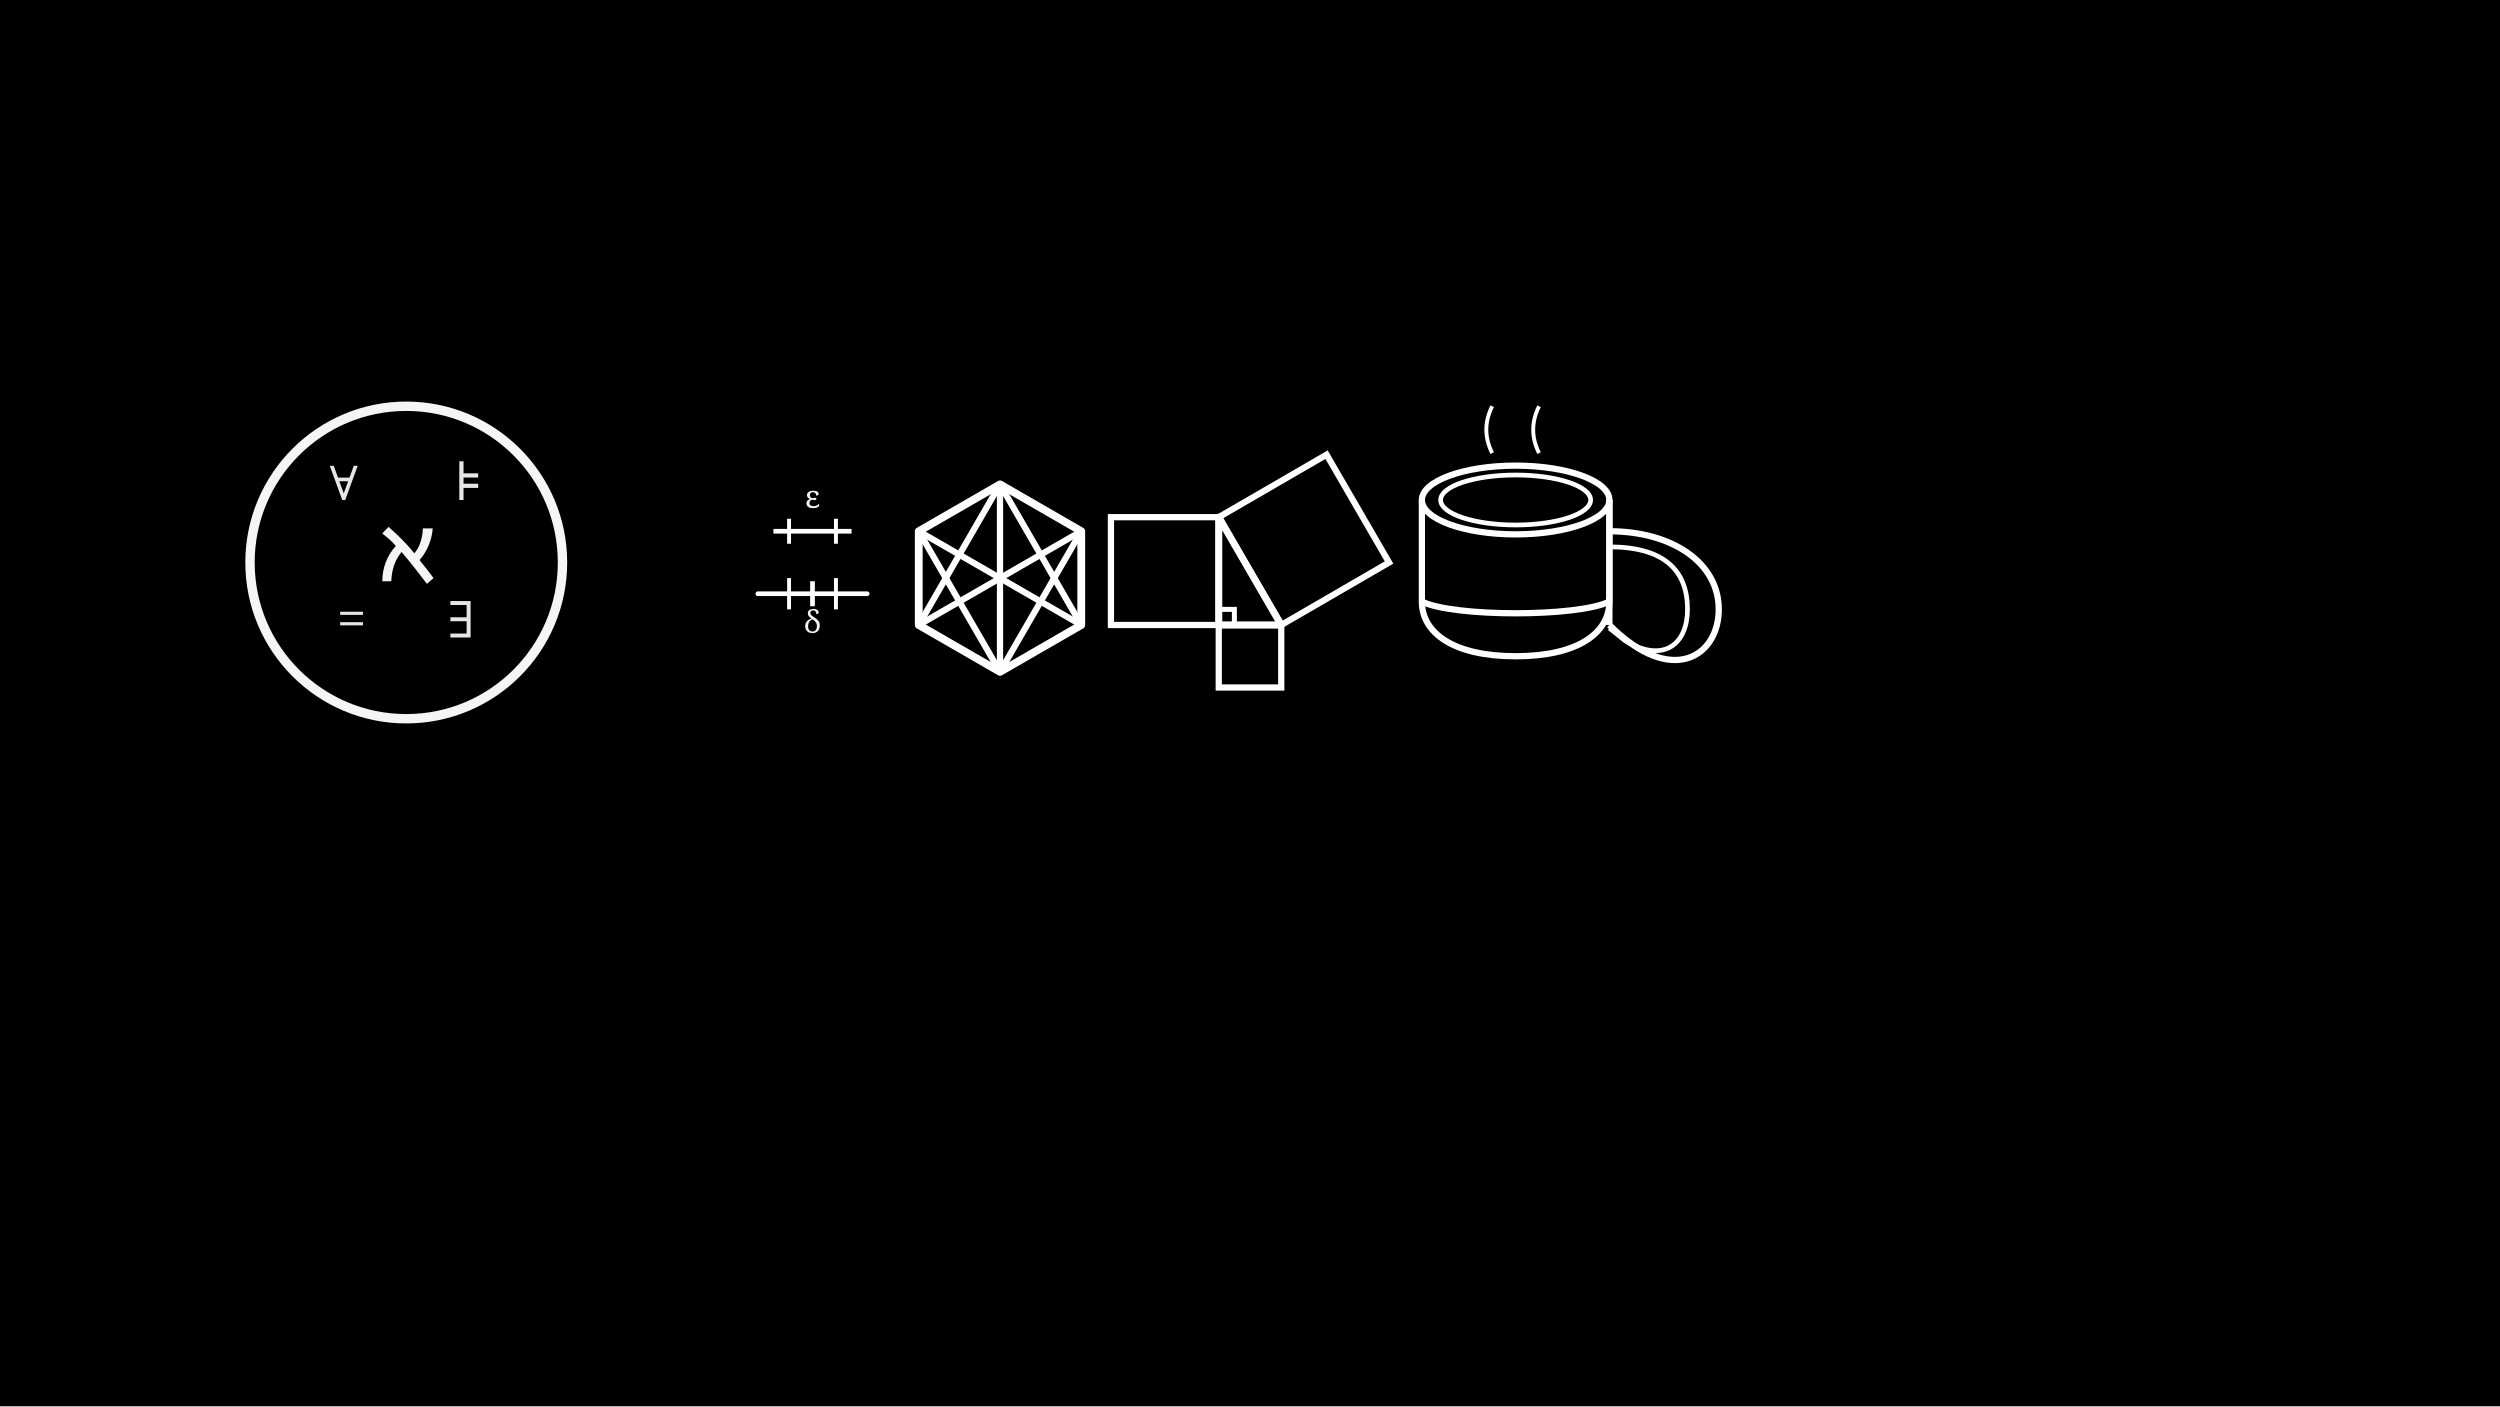
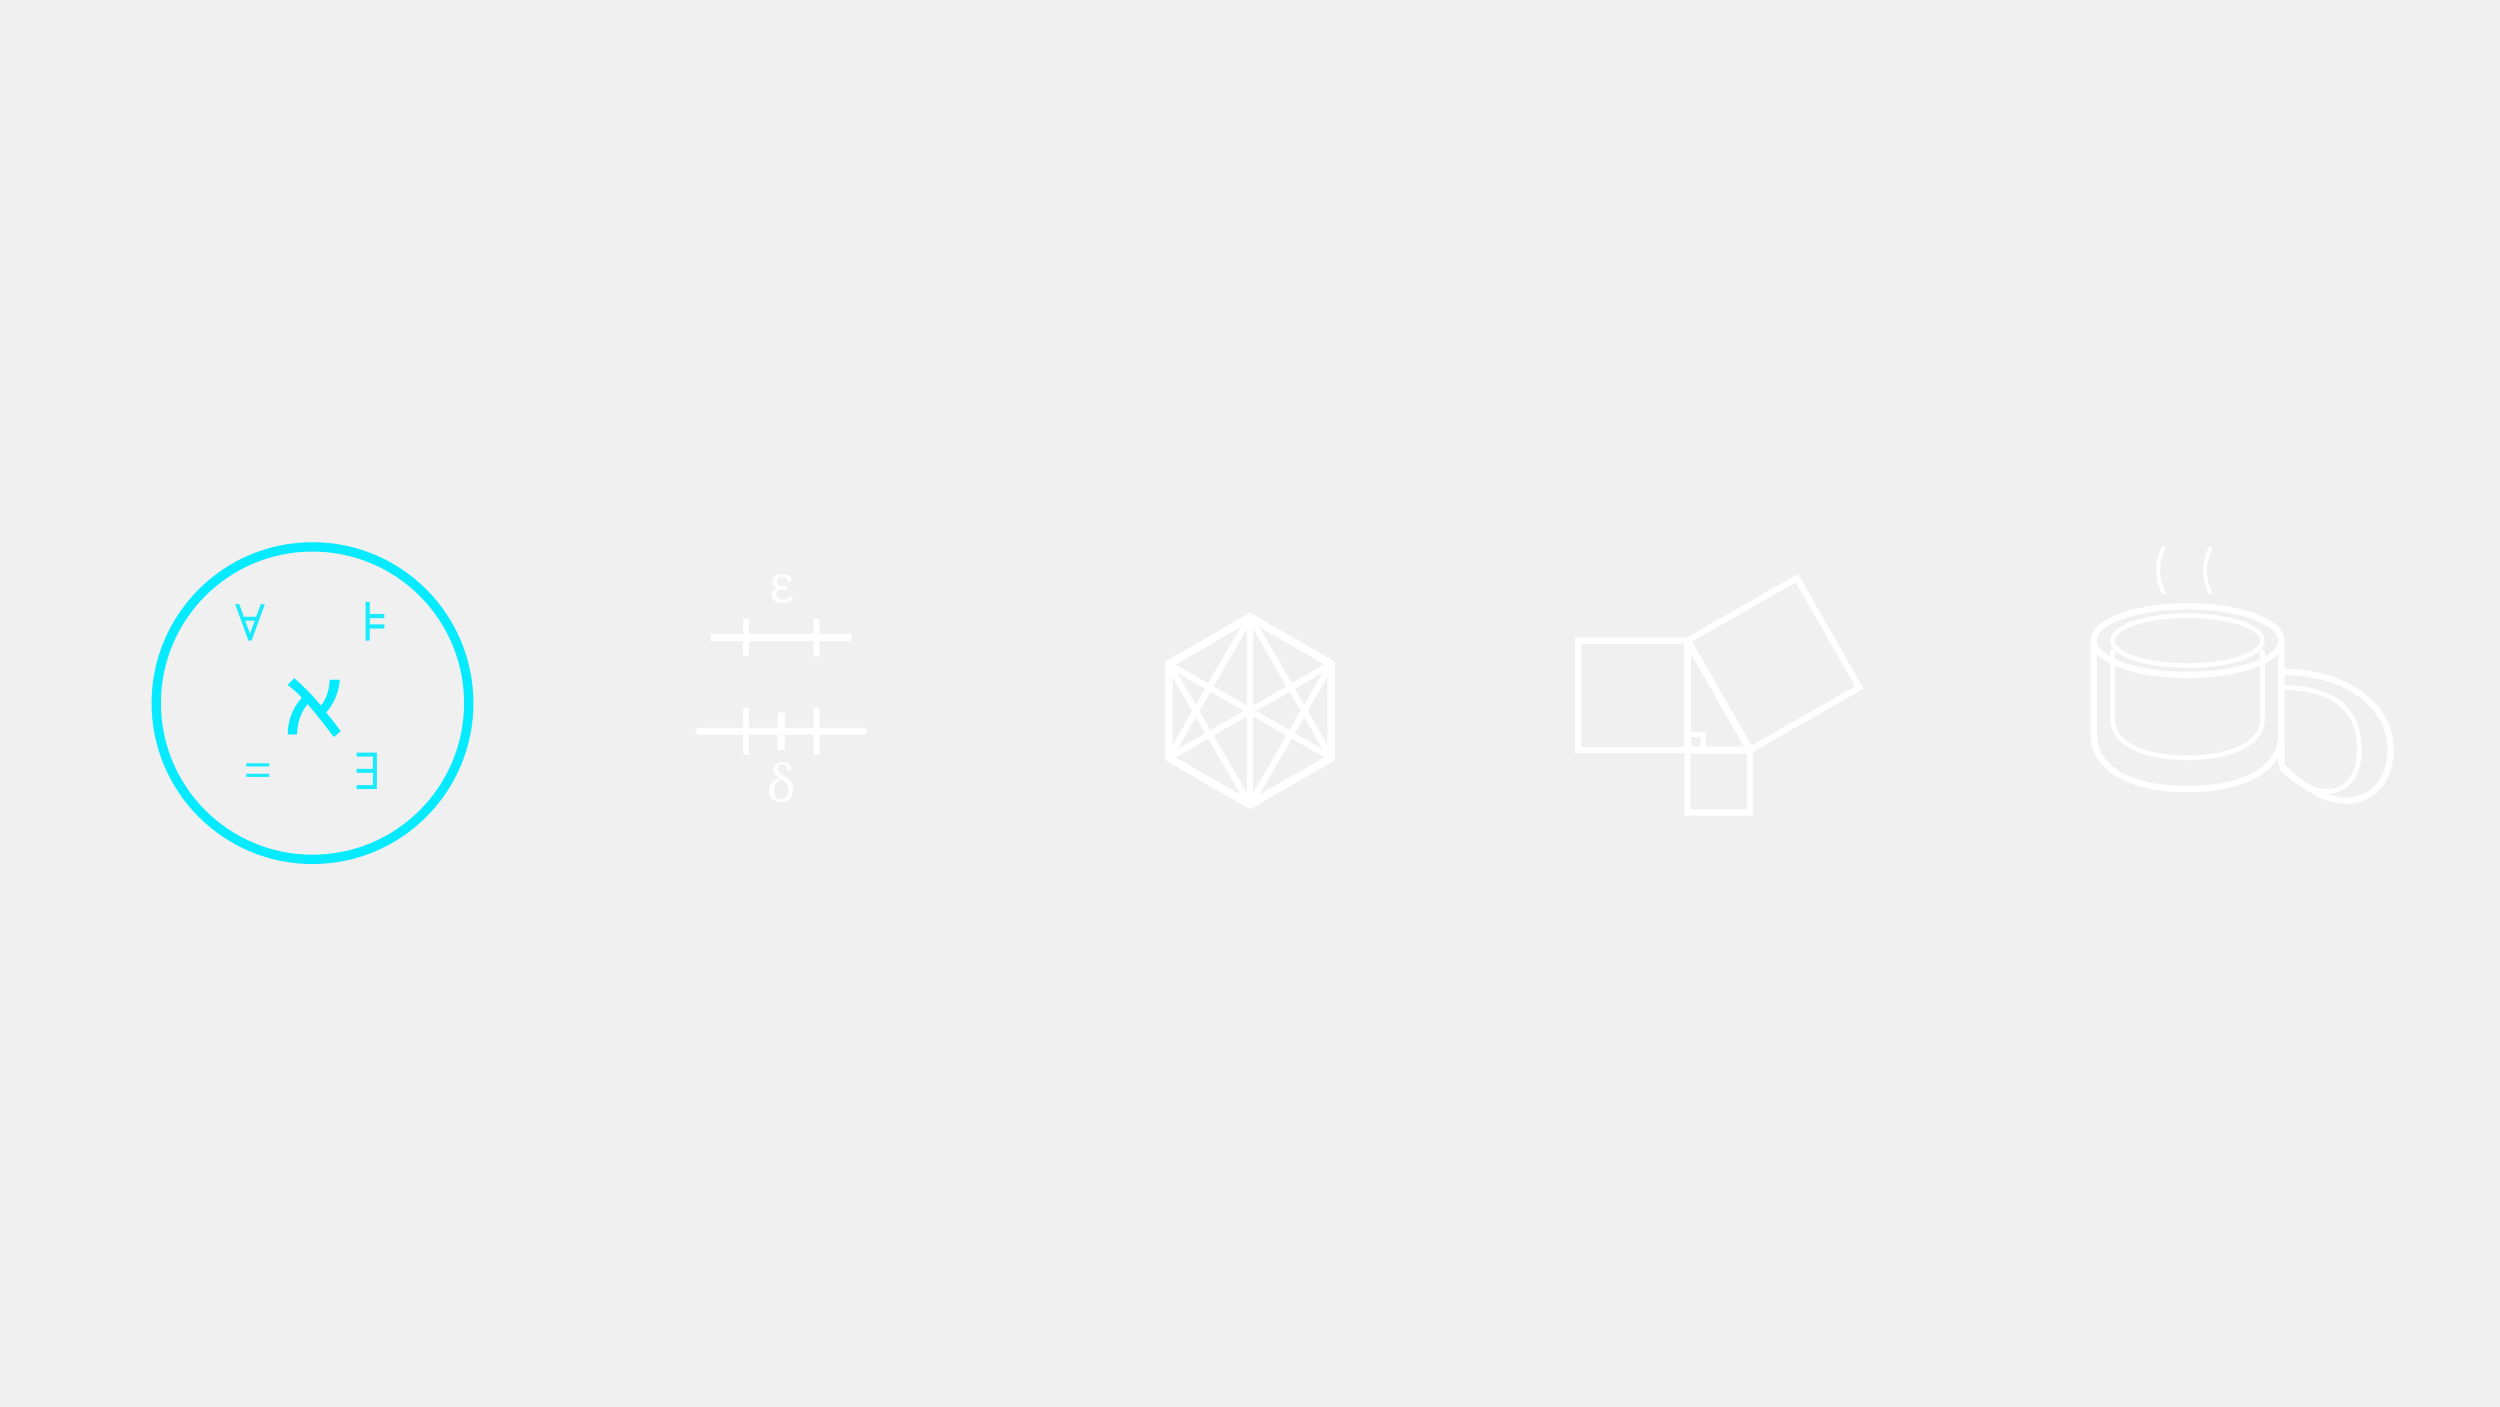
<svg xmlns="http://www.w3.org/2000/svg" width="1600" height="900" viewBox="0 0 1600 900">
-   <rect width="1600" height="900" fill="#000000" />
-   <g id="logic-icon">
-     <circle cx="260" cy="360" r="100" stroke="#ffffff" stroke-width="6" fill="none" opacity="0.96" />
-     <text x="260" y="372" text-anchor="middle" font-size="58" font-family="serif" fill="#ffffff" opacity="0.96">ℵ</text>
-     <text x="220" y="320" text-anchor="middle" font-size="30" font-family="serif" fill="#ffffff" opacity="0.9">∀</text>
-     <text x="300" y="320" text-anchor="middle" font-size="34" font-family="serif" fill="#ffffff" opacity="0.9">⊧</text>
-     <text x="225" y="408" text-anchor="middle" font-size="34" font-family="serif" fill="#ffffff" opacity="0.9">=</text>
-     <text x="295" y="408" text-anchor="middle" font-size="32" font-family="serif" fill="#ffffff" opacity="0.9">∃</text>
+   <rect width="1600" height="900" fill="none" />
+   <g id="logic" transform="translate(200,450)">
+     <circle cx="0" cy="0" r="100" stroke="#00eaff" stroke-width="6" fill="none" opacity="0.98" />
+     <text x="0" y="20" text-anchor="middle" font-size="60" font-family="serif" fill="#00eaff" opacity="0.98">ℵ</text>
+     <text x="-40" y="-40" text-anchor="middle" font-size="32" font-family="serif" fill="#00eaff" opacity="0.9">∀</text>
+     <text x="40" y="-40" text-anchor="middle" font-size="34" font-family="serif" fill="#00eaff" opacity="0.9">⊧</text>
+     <text x="-35" y="55" text-anchor="middle" font-size="34" font-family="serif" fill="#00eaff" opacity="0.9">=</text>
+     <text x="35" y="55" text-anchor="middle" font-size="32" font-family="serif" fill="#00eaff" opacity="0.9">∃</text>
  </g>
-   <g id="analysis-icon">
-     <line x1="485" y1="380" x2="555" y2="380" stroke="#ffffff" stroke-width="3" stroke-linecap="round" />
-     <line x1="520" y1="372" x2="520" y2="388" stroke="#ffffff" stroke-width="3" />
-     <line x1="505" y1="370" x2="505" y2="390" stroke="#ffffff" stroke-width="2.5" />
-     <line x1="535" y1="370" x2="535" y2="390" stroke="#ffffff" stroke-width="2.5" />
-     <text x="520" y="405" text-anchor="middle" font-size="20" font-family="serif" fill="#ffffff" opacity="0.95">δ</text>
-     <line x1="495" y1="340" x2="545" y2="340" stroke="#ffffff" stroke-width="3" />
-     <line x1="505" y1="332" x2="505" y2="348" stroke="#ffffff" stroke-width="2.5" />
-     <line x1="535" y1="332" x2="535" y2="348" stroke="#ffffff" stroke-width="2.5" />
-     <text x="520" y="325" text-anchor="middle" font-size="20" font-family="serif" fill="#ffffff" opacity="0.95">ε</text>
+   <g id="analysis" transform="translate(500,468) scale(1.50)">
+     <line x1="-35" y1="0" x2="35" y2="0" stroke="#ffffff" stroke-width="3" stroke-linecap="round" />
+     <line x1="0" y1="-8" x2="0" y2="8" stroke="#ffffff" stroke-width="3" />
+     <line x1="-15" y1="-10" x2="-15" y2="10" stroke="#ffffff" stroke-width="2.5" />
+     <line x1="15" y1="-10" x2="15" y2="10" stroke="#ffffff" stroke-width="2.5" />
+     <text x="0" y="30" text-anchor="middle" font-size="22" font-family="serif" fill="#ffffff" opacity="0.95">δ</text>
+     <line x1="-30" y1="-40" x2="30" y2="-40" stroke="#ffffff" stroke-width="3" />
+     <line x1="-15" y1="-48" x2="-15" y2="-32" stroke="#ffffff" stroke-width="2.5" />
+     <line x1="15" y1="-48" x2="15" y2="-32" stroke="#ffffff" stroke-width="2.5" />
+     <text x="0" y="-55" text-anchor="middle" font-size="22" font-family="serif" fill="#ffffff" opacity="0.95">ε</text>
  </g>
-   <g id="algebra-icon">
-     <polygon points="640,430 588,400 588,340 640,310 692,340 692,400" fill="none" stroke="#ffffff" stroke-width="5" stroke-linejoin="round" />
+   <g id="algebra" transform="translate(800,435)">
+     <polygon points="0,80 -52,50 -52,-10 0,-40 52,-10 52,50" fill="none" stroke="#ffffff" stroke-width="5" stroke-linejoin="round" />
    <g stroke="#ffffff" stroke-width="4" stroke-linejoin="round">
-       <line x1="640" y1="310" x2="640" y2="430" />
-       <line x1="640" y1="310" x2="588" y2="400" />
-       <line x1="640" y1="310" x2="692" y2="400" />
-       <line x1="640" y1="430" x2="588" y2="340" />
-       <line x1="640" y1="430" x2="692" y2="340" />
-       <line x1="588" y1="400" x2="692" y2="340" />
-       <line x1="692" y1="400" x2="588" y2="340" />
+       <line x1="0" y1="-40" x2="0" y2="80" />
+       <line x1="0" y1="-40" x2="-52" y2="50" />
+       <line x1="0" y1="-40" x2="52" y2="50" />
+       <line x1="0" y1="80" x2="-52" y2="-10" />
+       <line x1="0" y1="80" x2="52" y2="-10" />
+       <line x1="-52" y1="50" x2="52" y2="-10" />
+       <line x1="52" y1="50" x2="-52" y2="-10" />
    </g>
  </g>
-   <g id="geometry-icon">
-     <polygon points="780,400 820,400 780,331" fill="none" stroke="#ffffff" stroke-width="4.5" stroke-linejoin="round" />
-     <polyline points="780,390 790,390 790,400" fill="none" stroke="#ffffff" stroke-width="3.2" />
-     <polygon points="780,400 820,400 820,440 780,440" fill="none" stroke="#ffffff" stroke-width="4" />
-     <polygon points="780,400 780,331 711,331 711,400" fill="none" stroke="#ffffff" stroke-width="4" />
-     <polygon points="780,331 820,400 889,360 849,291" fill="none" stroke="#ffffff" stroke-width="4" />
+   <g id="geometry" transform="translate(1100,450)">
+     <polygon points="-20,30 20,30 -20,-40" fill="none" stroke="#ffffff" stroke-width="4.5" stroke-linejoin="round" />
+     <polyline points="-20,20 -10,20 -10,30" fill="none" stroke="#ffffff" stroke-width="3.2" />
+     <polygon points="-20,30 20,30 20,70 -20,70" fill="none" stroke="#ffffff" stroke-width="4" />
+     <polygon points="-20,30 -20,-40 -90,-40 -90,30" fill="none" stroke="#ffffff" stroke-width="4" />
+     <polygon points="-20,-40 20,30 90,-10 50,-80" fill="none" stroke="#ffffff" stroke-width="4" />
  </g>
-   <g id="topology-icon" transform="translate(90,-20)">
-     <ellipse cx="880" cy="340" rx="60" ry="22" fill="none" stroke="#ffffff" stroke-width="4" />
-     <ellipse cx="880" cy="340" rx="48" ry="16" fill="none" stroke="#ffffff" stroke-width="3" />
-     <path d="M 820 340              L 820 405              C 820 425, 840 440, 880 440              C 920 440, 940 425, 940 405              L 940 340" fill="none" stroke="#ffffff" stroke-width="4" />
-     <path d="M 820 405              C 840 415, 920 415, 940 405" fill="none" stroke="#ffffff" stroke-width="4" />
-     <path d="M 940 360              C 980 360, 1010 380, 1010 410              C 1010 440, 980 460, 940 420" fill="none" stroke="#ffffff" stroke-width="4" />
-     <path d="M 940 370              C 975 370, 990 385, 990 410              C 990 432, 975 445, 950 430              L 940 422" fill="none" stroke="#ffffff" stroke-width="3" />
-     <path d="M 940 420 L 940 340" fill="none" stroke="#ffffff" stroke-width="4" />
-     <path d="M 865 310 C 860 300, 860 290, 865 280" fill="none" stroke="#ffffff" stroke-width="2.5" />
-     <path d="M 895 310 C 890 300, 890 290, 895 280" fill="none" stroke="#ffffff" stroke-width="2.5" />
+   <g id="topology" transform="translate(1400,450)">
+     <ellipse cx="0" cy="-40" rx="60" ry="22" fill="none" stroke="#ffffff" stroke-width="4" />
+     <ellipse cx="0" cy="-40" rx="48" ry="16" fill="none" stroke="#ffffff" stroke-width="3" />
+     <path d="M -60 -40 L -60 20              C -60 40, -40 55, 0 55              C 40 55, 60 40, 60 20              L 60 -40" fill="none" stroke="#ffffff" stroke-width="4" />
+     <path d="M -48 -34 L -48 10              C -48 25, -30 35, 0 35              C 30 35, 48 25, 48 10              L 48 -34" fill="none" stroke="#ffffff" stroke-width="3" />
+     <path d="M 60 -20              C 100 -20, 130 0, 130 30              C 130 60, 100 80, 60 40" fill="none" stroke="#ffffff" stroke-width="4" />
+     <path d="M 60 -10              C 95 -10, 110 5, 110 30              C 110 52, 95 65, 70 50              L 60 42" fill="none" stroke="#ffffff" stroke-width="3" />
+     <path d="M 60 40 L 60 -40" fill="none" stroke="#ffffff" stroke-width="4" />
+     <path d="M -15 -70 C -20 -80, -20 -90, -15 -100" fill="none" stroke="#ffffff" stroke-width="2.5" />
+     <path d="M 15 -70 C 10 -80, 10 -90, 15 -100" fill="none" stroke="#ffffff" stroke-width="2.5" />
  </g>
</svg>
